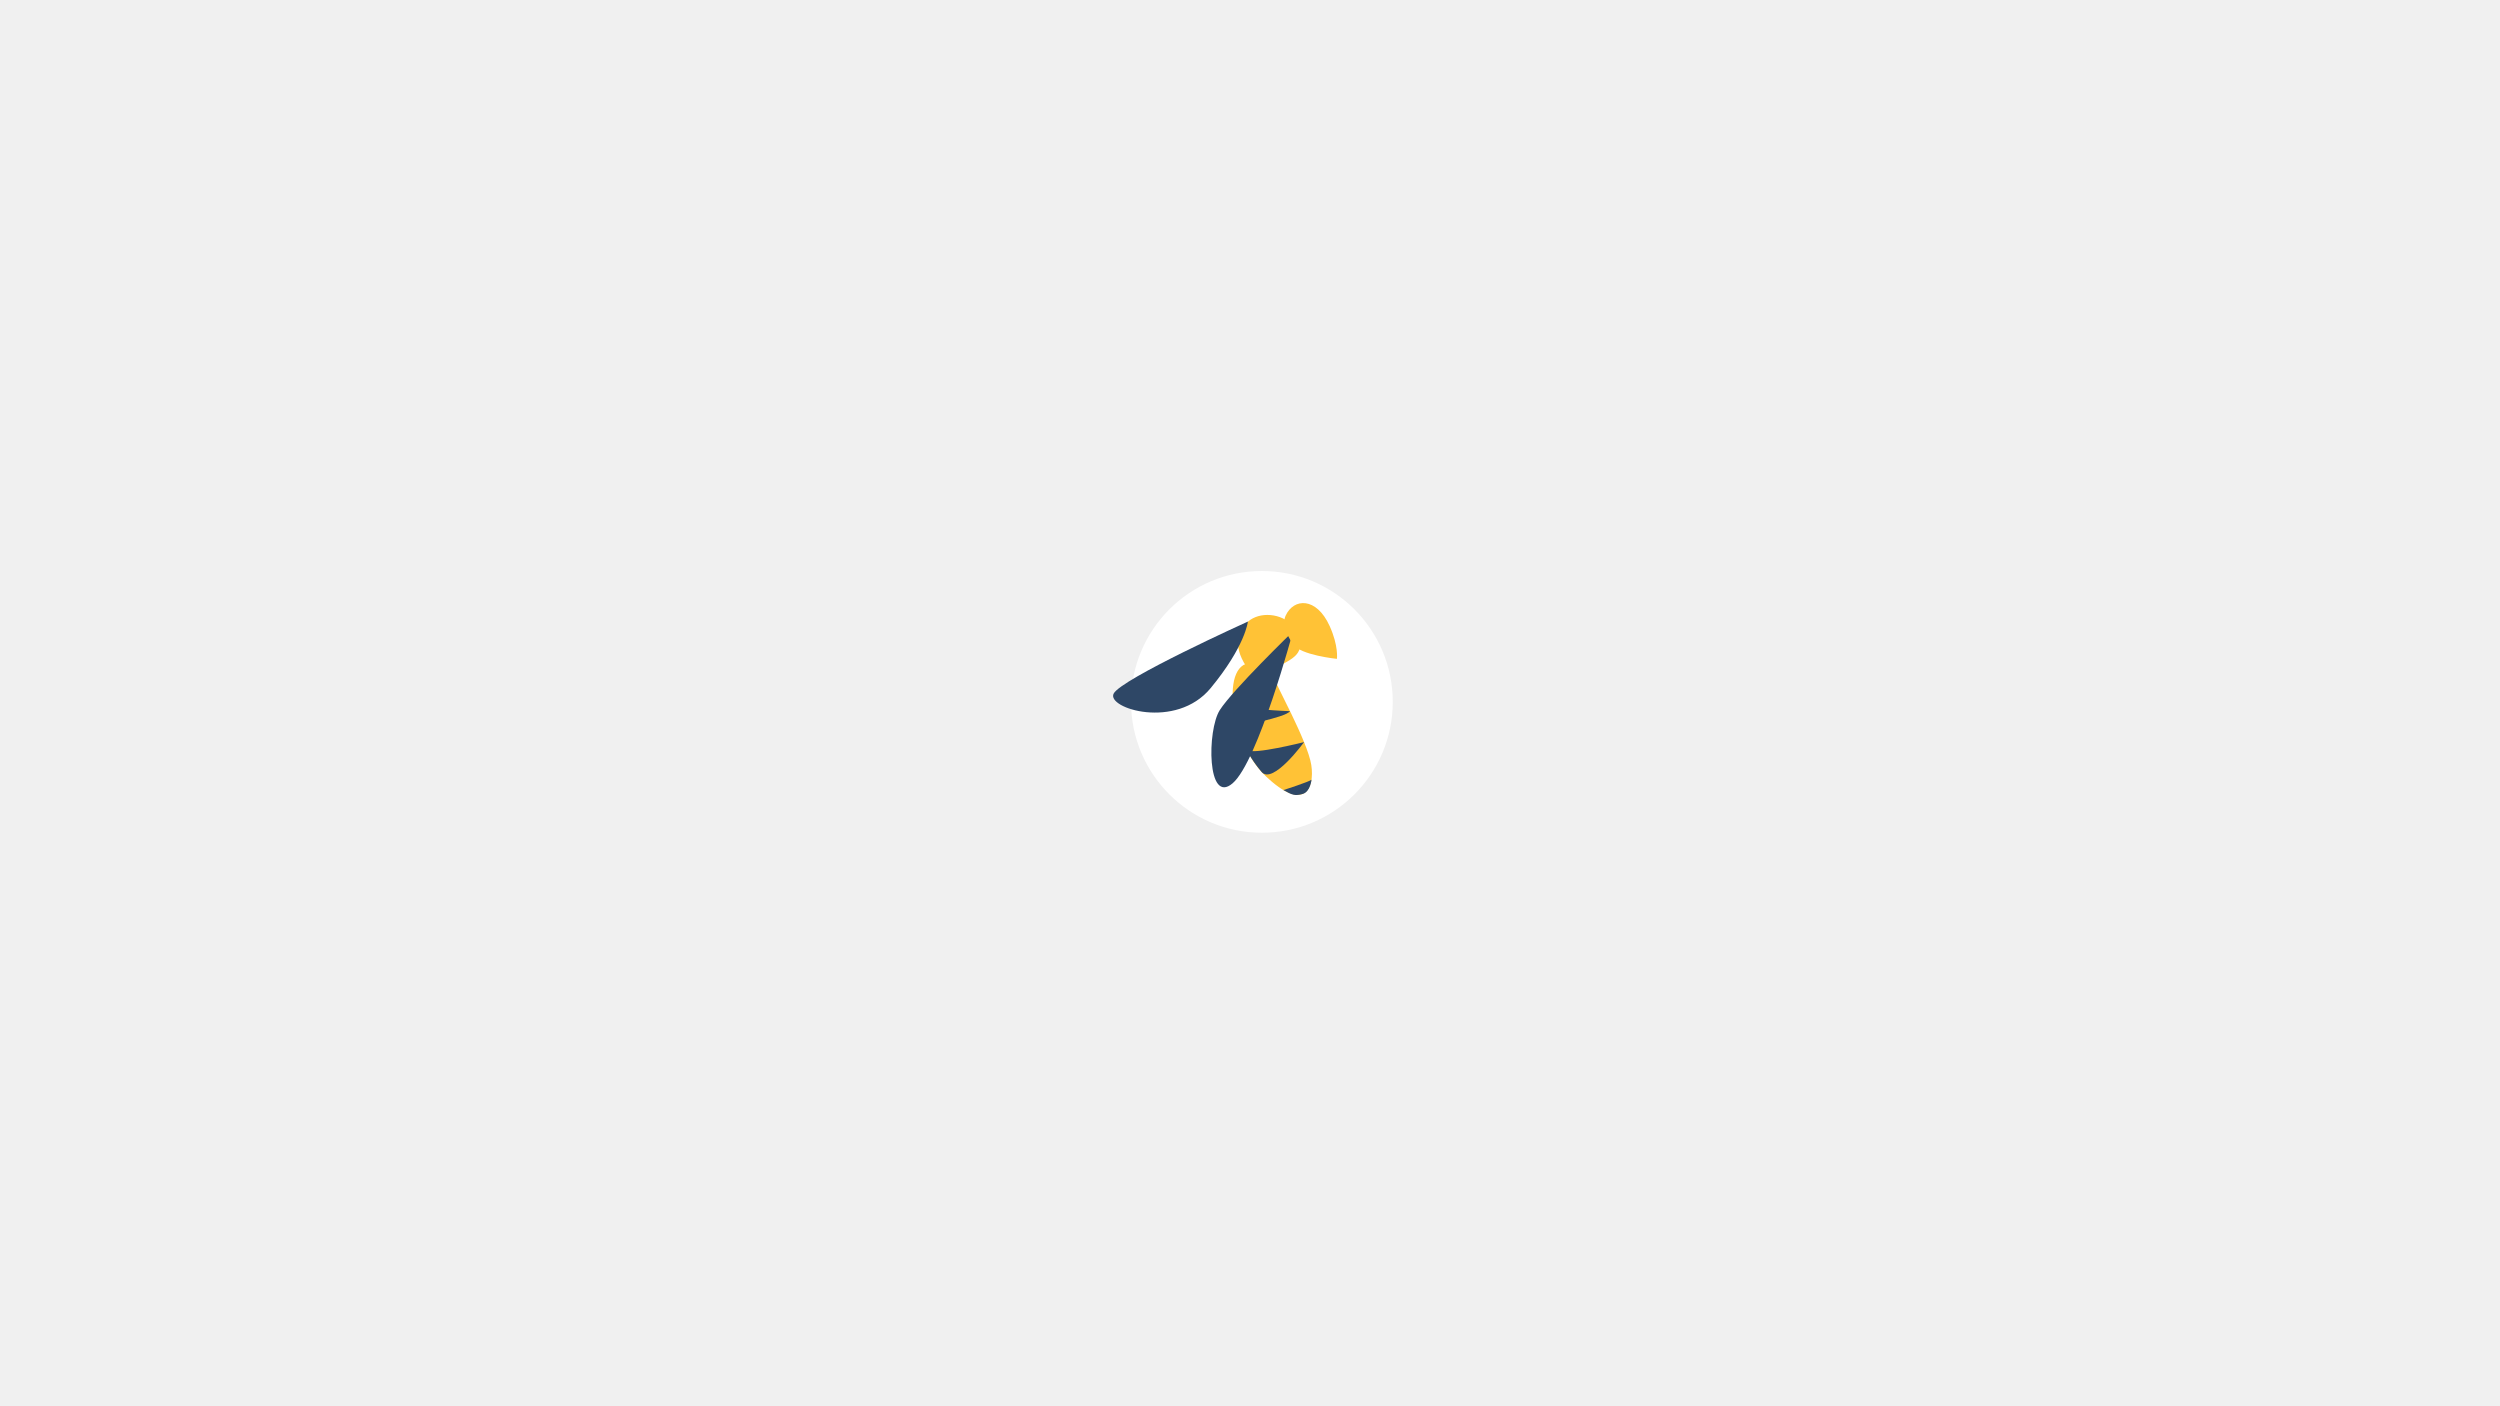
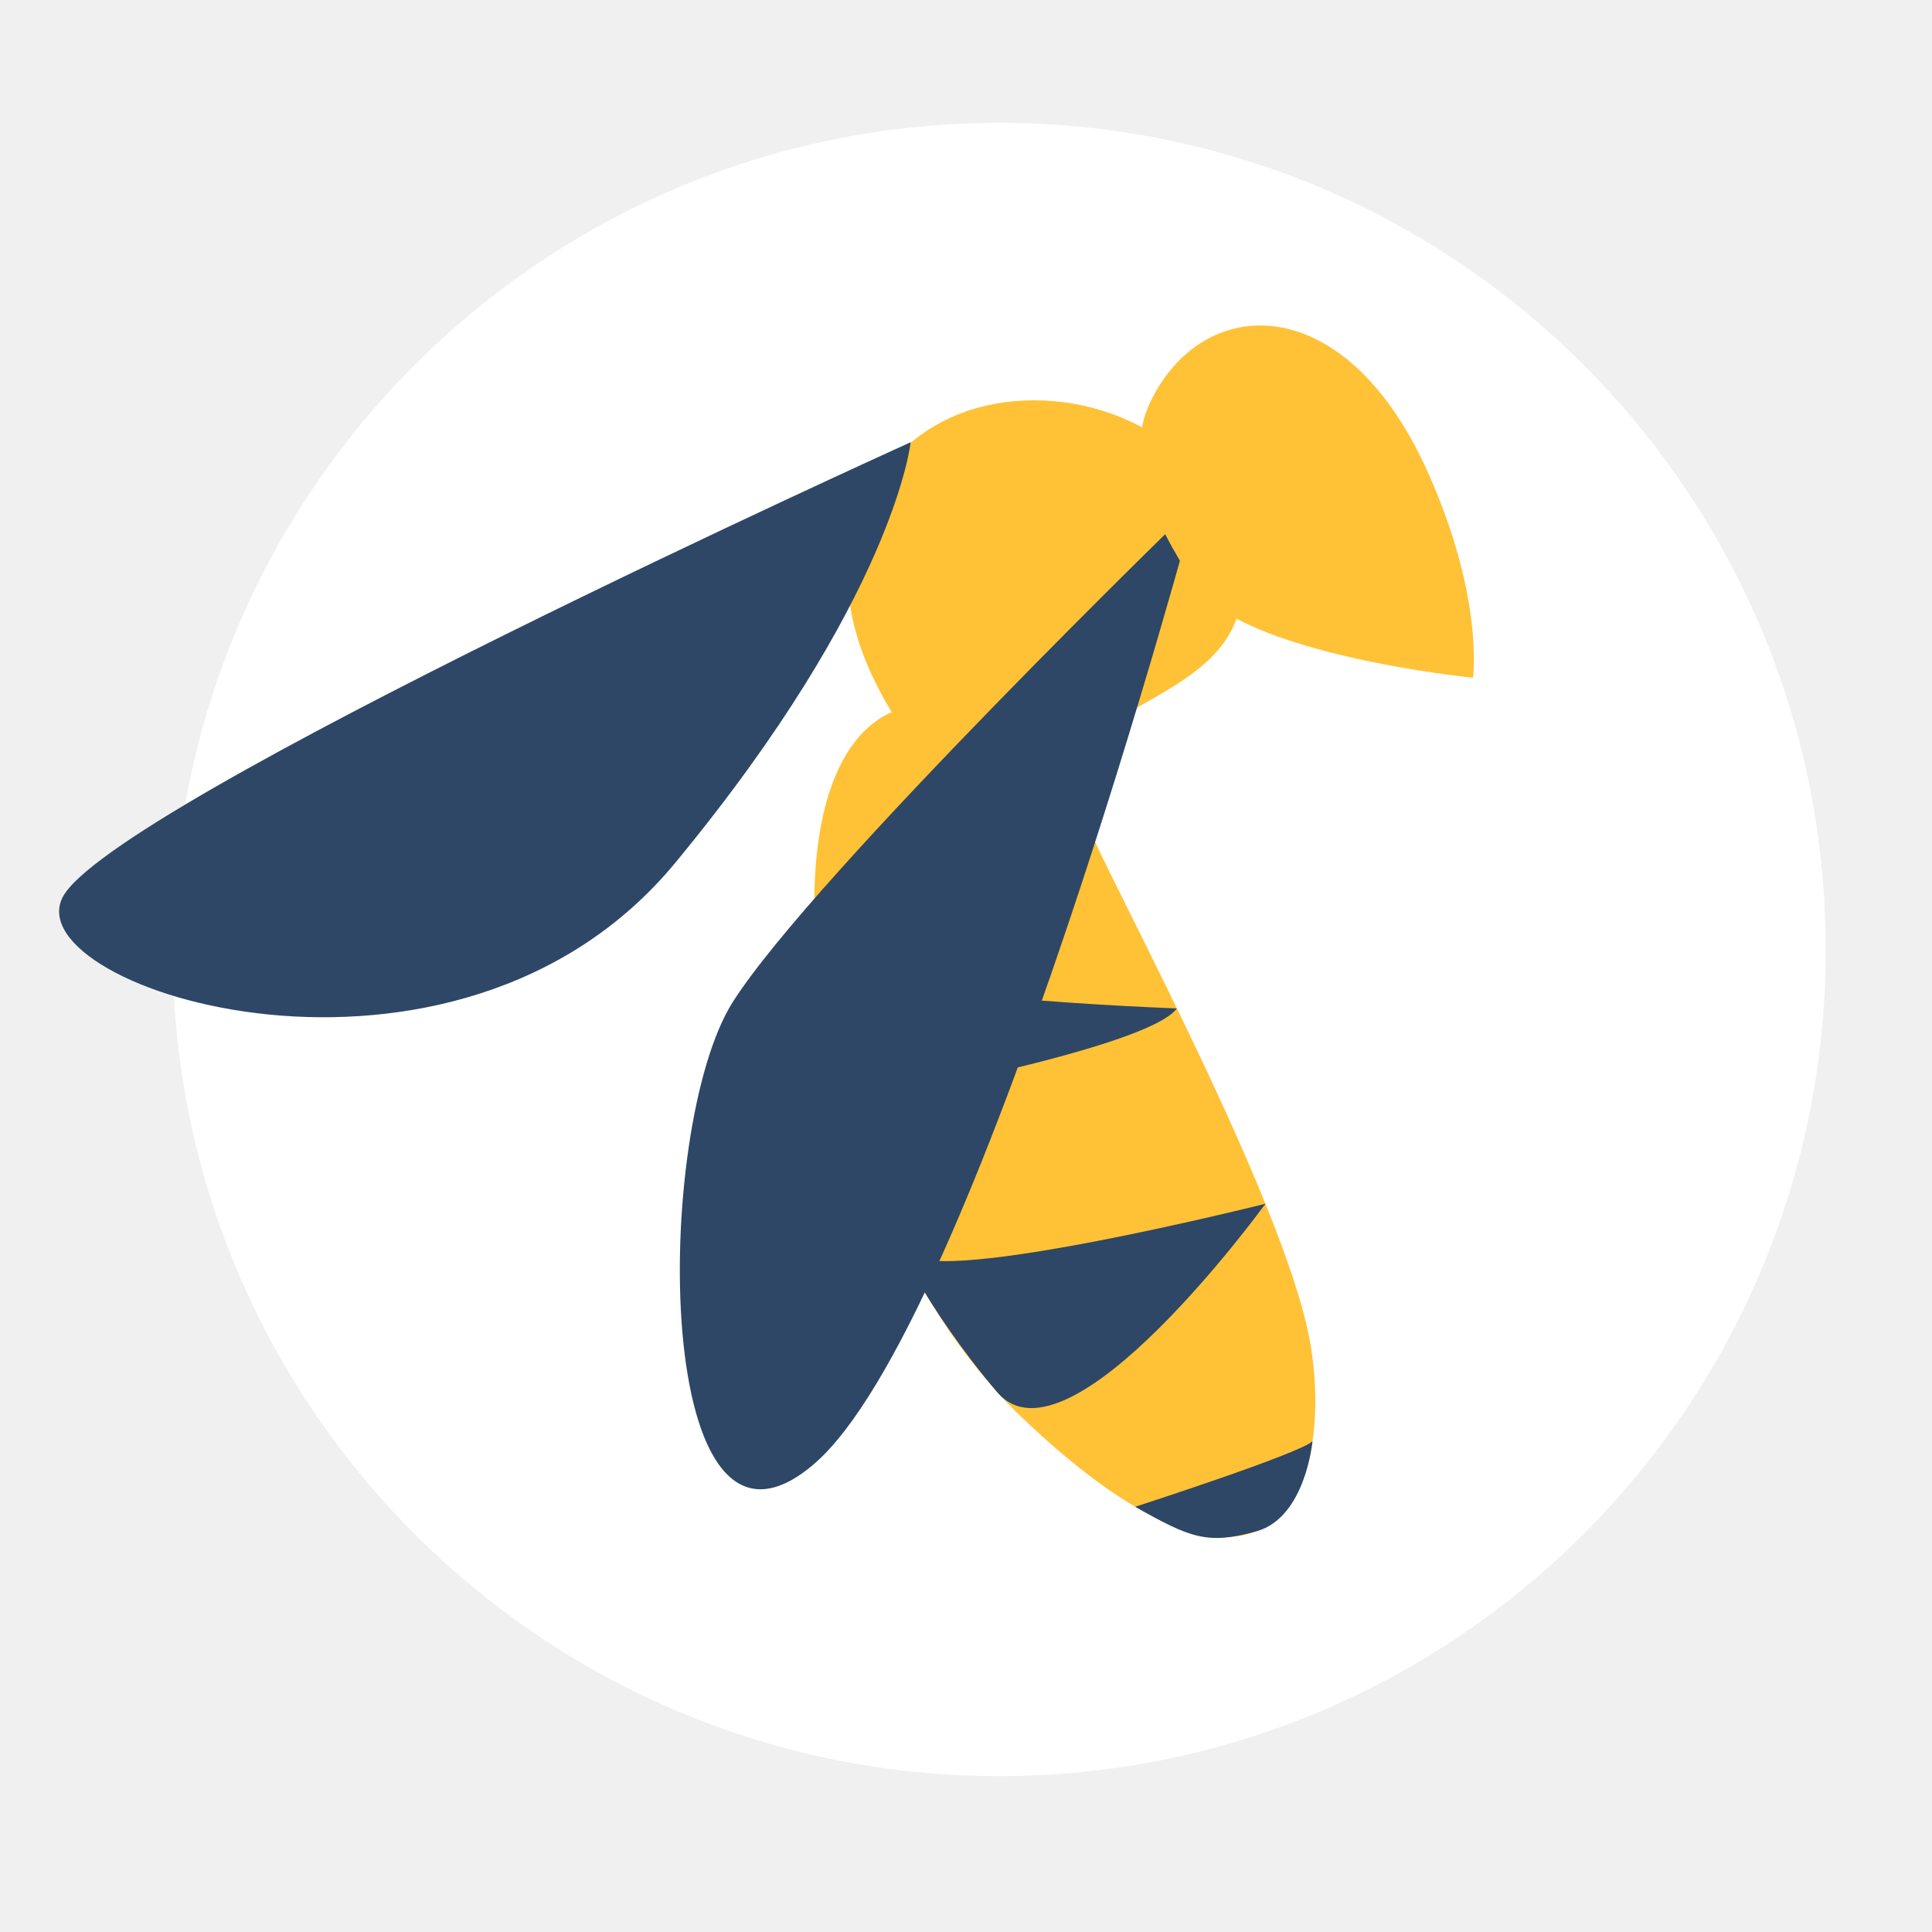
- <svg xmlns="http://www.w3.org/2000/svg" version="1.1" id="Calque_1" x="0px" y="0px" viewBox="0 0 1366 768" style="enable-background:new 0 0 1366 768;" xml:space="preserve">
+ <svg xmlns="http://www.w3.org/2000/svg" version="1.1" id="Calque_1" x="0px" y="0px" viewBox="0 0 200 200" style="enable-background:new 0 0 200 200;" xml:space="preserve">
  <style type="text/css">
	.st0{fill:#FFFFFF;}
	.st1{fill:#FFC236;}
	.st2{fill:#2E4766;}
</style>
  <g>
-     <circle class="st0" cx="689.5" cy="383.5" r="71.5" />
-   </g>
-   <g>
-     <path class="st1" d="M676.49,352c0,9.39,12.34,25.15,17,17c4-7,17-7.61,17-17s-8.61-16-18-16C683.11,336,676.49,342.61,676.49,352z   " />
-     <path class="st1" d="M696.49,371c0,2,18,34,20,47s-4,26-25,6s-25.21-68.07-4-61C693.49,365,696.49,371,696.49,371z" />
-     <path class="st2" d="M681.85,339.62c0,0-69.36,31.38-73.36,39.38s34,20,53-3S681.85,339.62,681.85,339.62z" />
-     <path class="st2" d="M706.49,345c0,0-19,71-33,83s-14-29-7-40S706.49,345,706.49,345z" />
-     <path class="st1" d="M702.49,336.35c4.4-9.58,16.77-10.25,24,5.65c5,11,4,18,4,18s-20-2-24-8S700.49,340.71,702.49,336.35z" />
-     <path class="st2" d="M704.88,388.59c0,0-28.88-1.02-30.63-4.3c-1.75-3.28,2.25,12.51,2.25,12.51S702.27,392.18,704.88,388.59z" />
-     <path class="st2" d="M712.54,405.49c0,0-28.33,7.11-30.69,4.31c-2.36-2.8,1.34,4.77,7.49,11.99   C695.49,429,712.54,405.49,712.54,405.49z" />
-     <path class="st2" d="M701.27,431.7c0,0,14.46-4.67,15.34-5.68c0,0-0.59,6.61-4.85,7.8S706.04,434.39,701.27,431.7z" />
+     <g>
+       <circle class="st0" cx="103.43" cy="98.29" r="85.57" />
+     </g>
+     <g>
+       <path class="st1" d="M87.86,60.59c0,11.24,14.77,30.1,20.35,20.35c4.79-8.38,20.35-9.11,20.35-20.35s-10.3-19.15-21.54-19.15    C95.78,41.44,87.86,49.36,87.86,60.59z" />
+       <path class="st1" d="M111.79,83.33c0,2.39,21.54,40.69,23.94,56.25c2.39,15.56-4.79,31.12-29.92,7.18s-30.17-81.47-4.79-73.01    C108.2,76.15,111.79,83.33,111.79,83.33z" />
+       <path class="st2" d="M94.27,45.78c0,0-83.01,37.56-87.8,47.13s40.69,23.94,63.43-3.59S94.27,45.78,94.27,45.78z" />
+       <path class="st2" d="M123.76,52.22c0,0-22.74,84.97-39.5,99.34s-16.76-34.71-8.38-47.87S123.76,52.22,123.76,52.22z" />
+       <path class="st1" d="M118.97,41.86c5.27-11.47,20.07-12.27,28.72,6.76c5.98,13.17,4.79,21.54,4.79,21.54s-23.94-2.39-28.72-9.57    S116.58,47.08,118.97,41.86z" />
+       <path class="st2" d="M121.83,104.39c0,0-34.56-1.22-36.66-5.15c-2.09-3.93,2.69,14.97,2.69,14.97S118.71,108.68,121.83,104.39z" />
+       <path class="st2" d="M131,124.61c0,0-33.91,8.51-36.73,5.16s1.6,5.71,8.96,14.35C110.6,152.75,131,124.61,131,124.61z" />
+       <path class="st2" d="M117.51,155.98c0,0,17.31-5.59,18.36-6.8c0,0-0.71,7.91-5.8,9.34C124.97,159.94,123.22,159.2,117.51,155.98z" />
+     </g>
  </g>
</svg>
